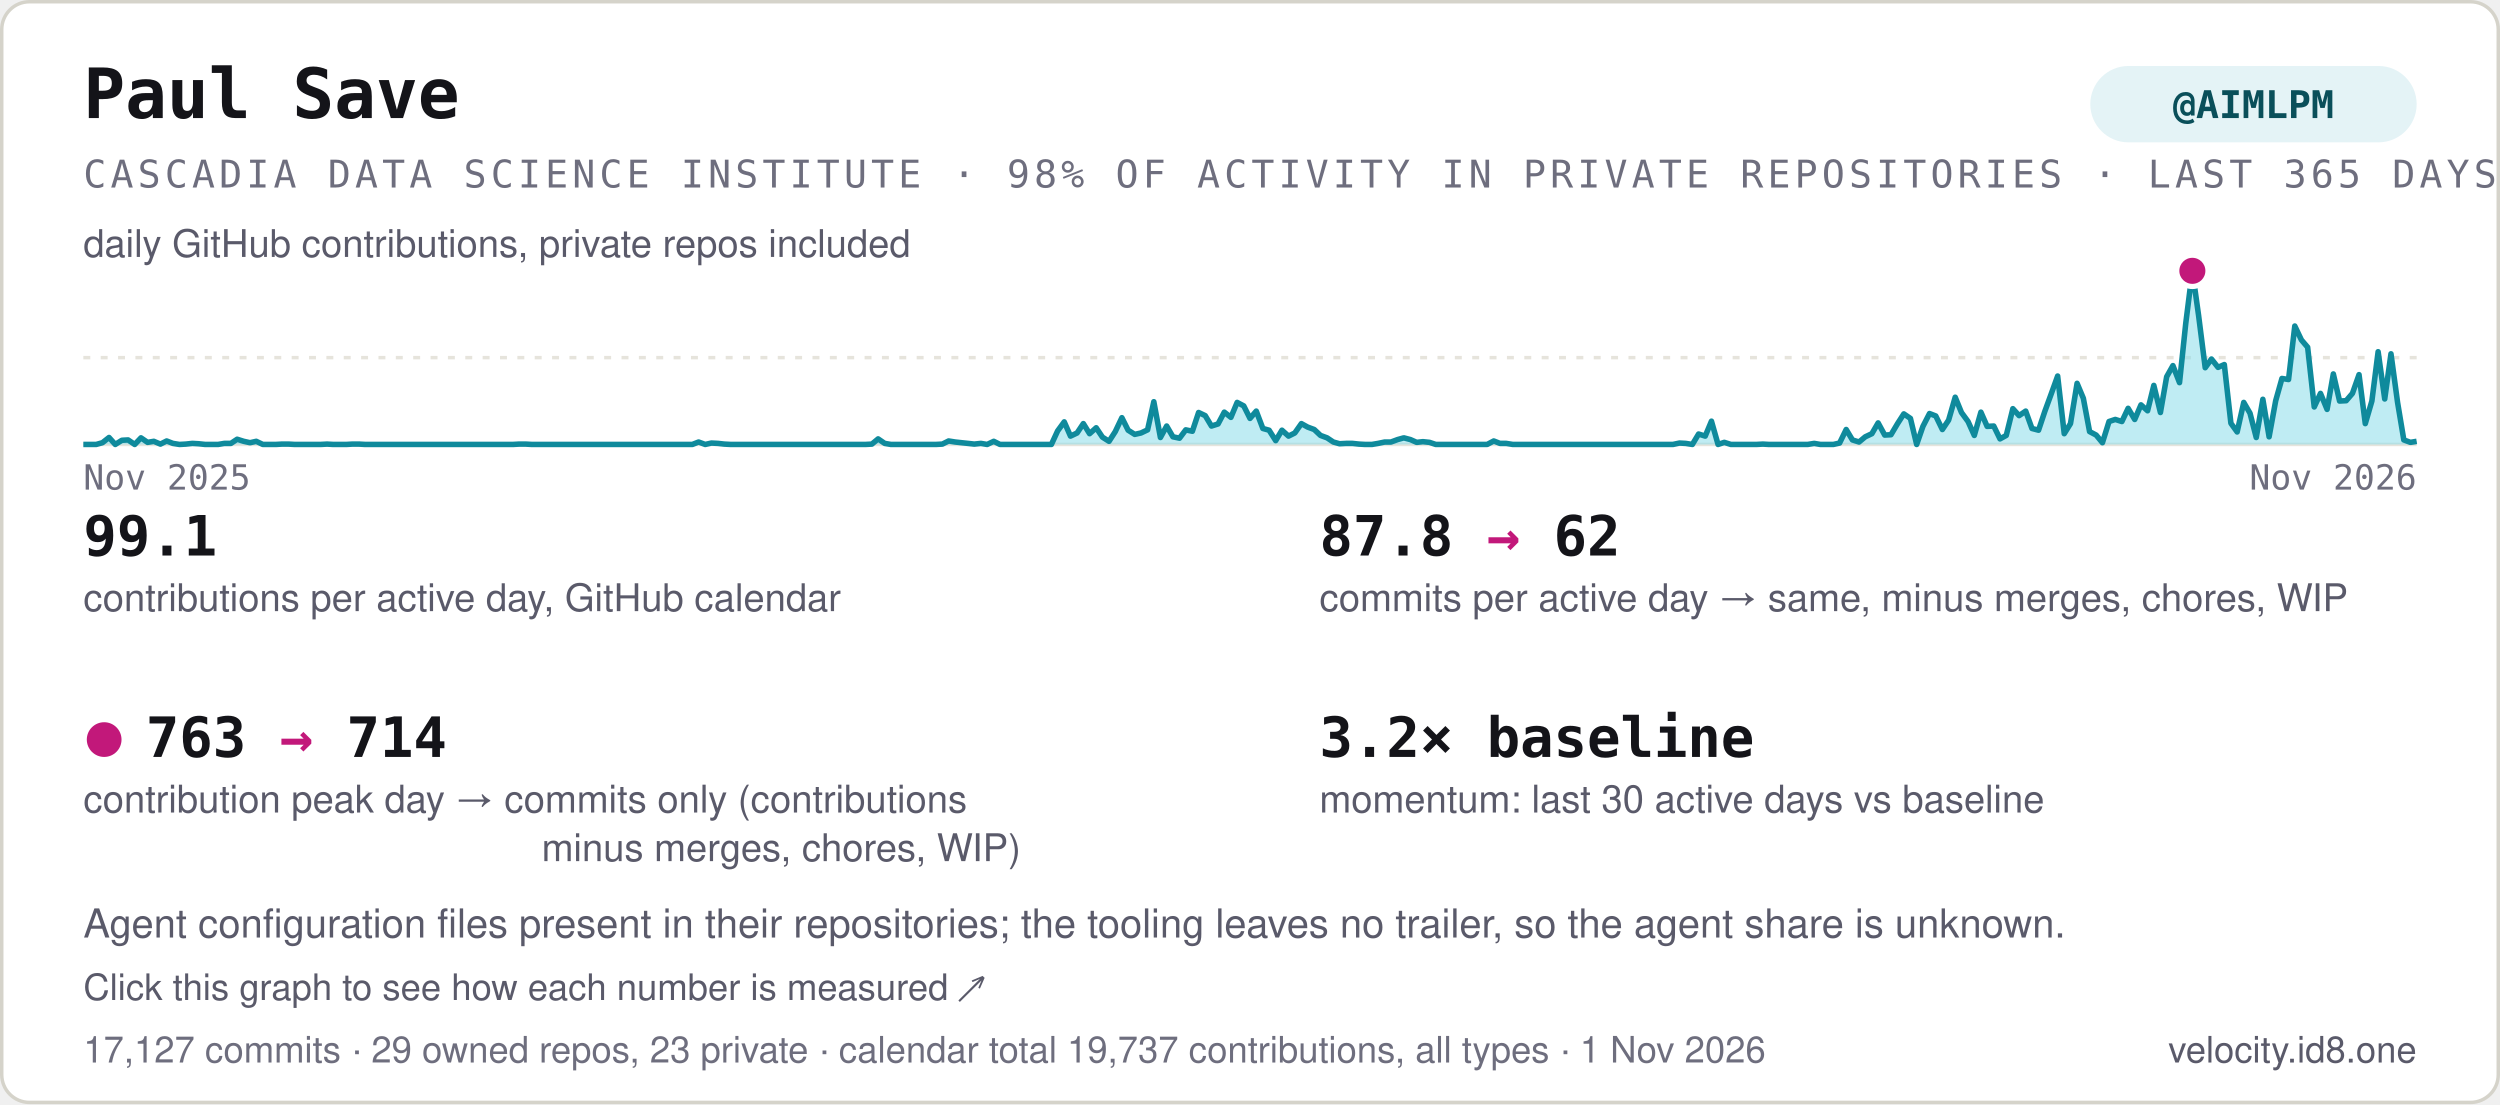
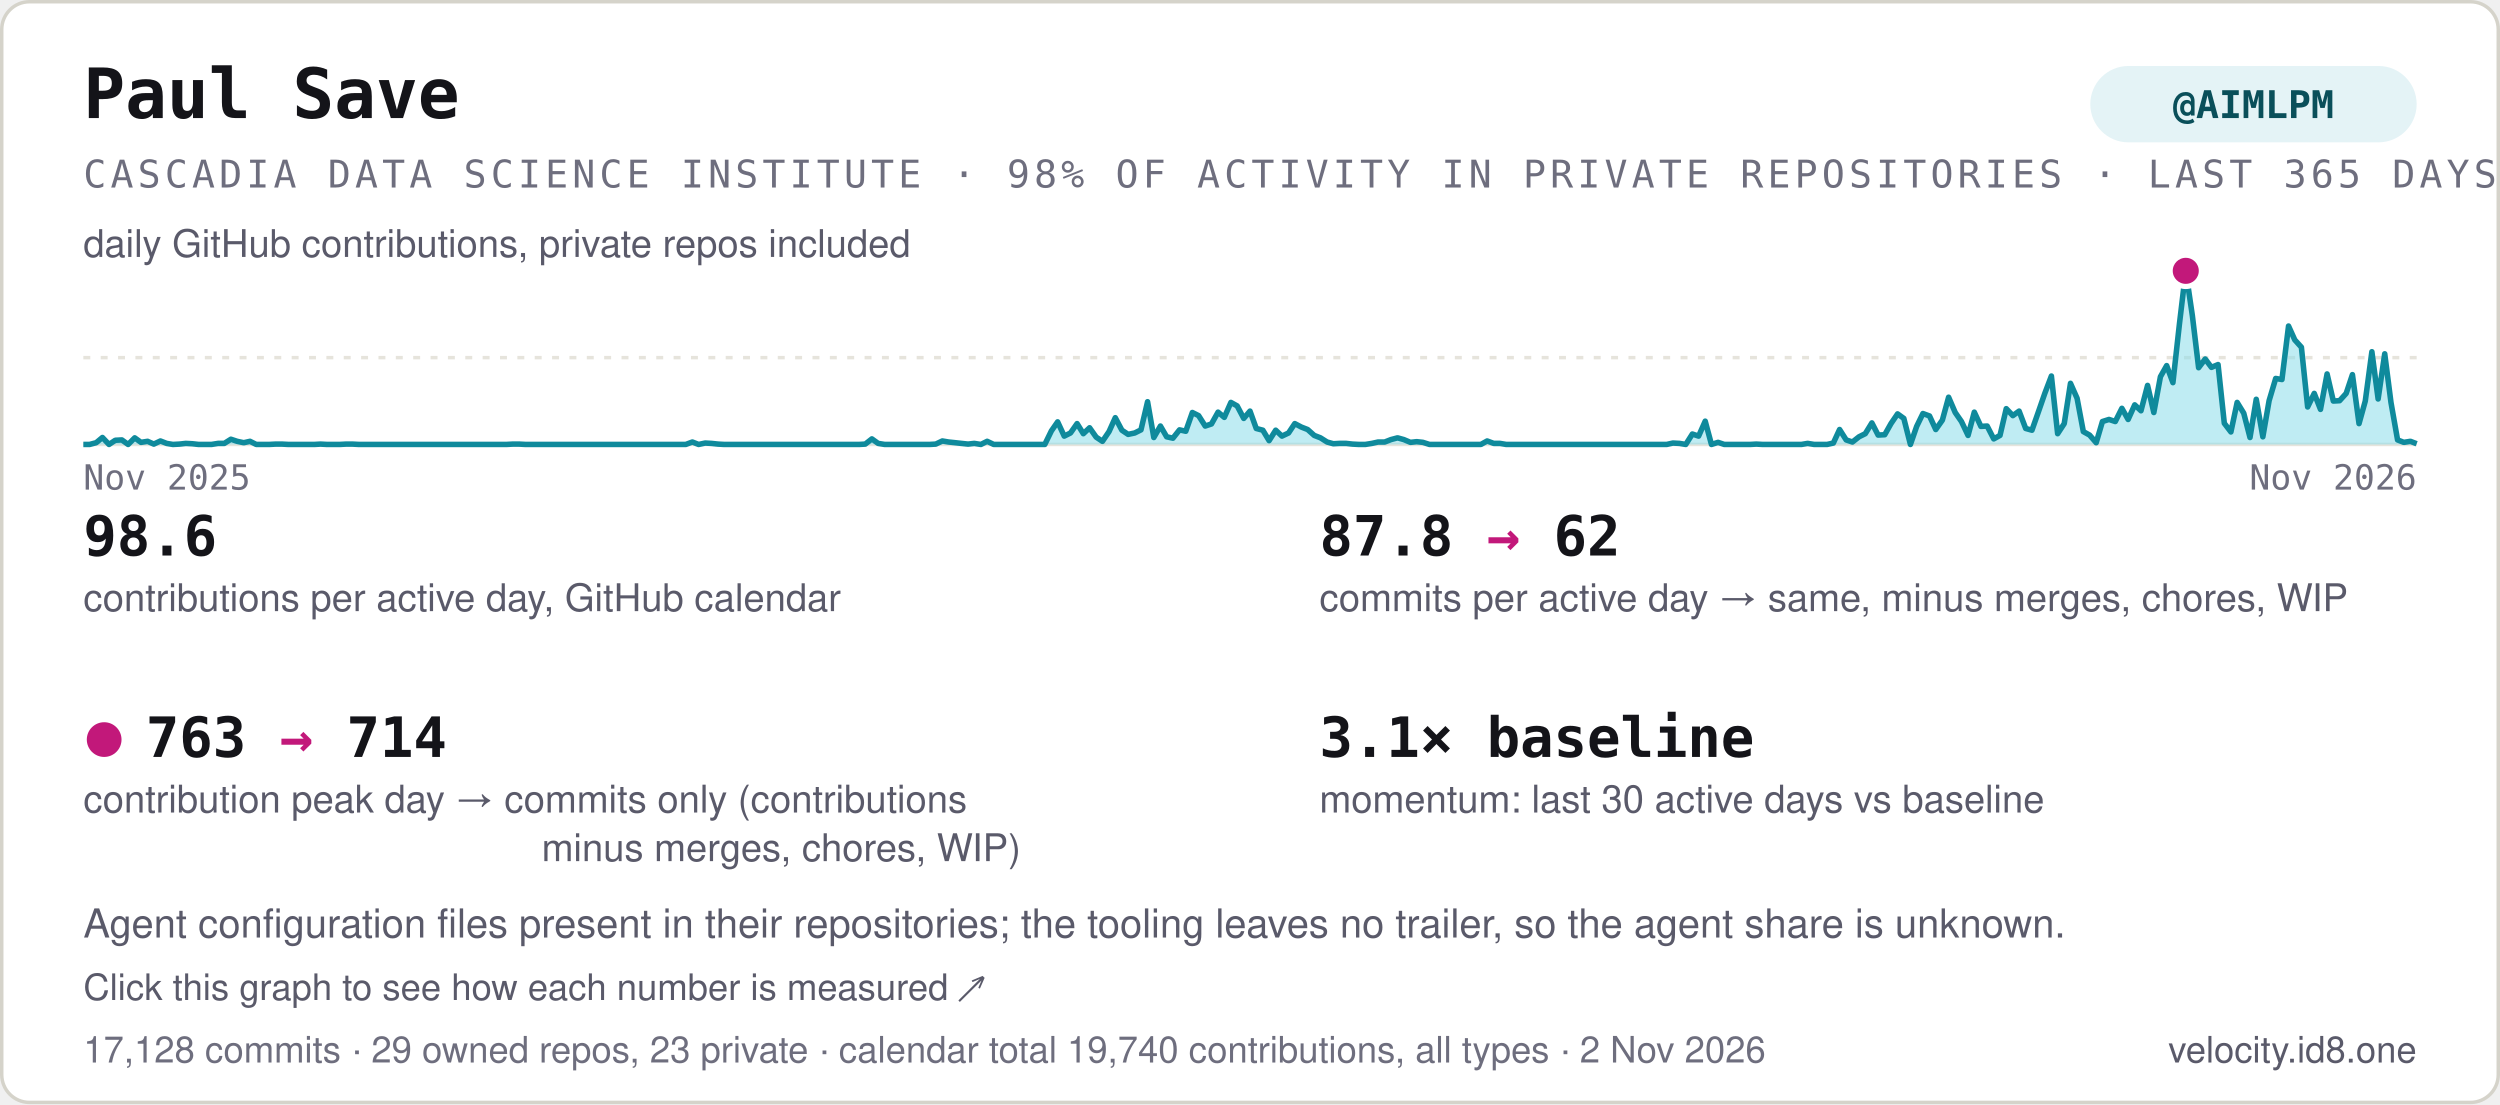
<svg xmlns="http://www.w3.org/2000/svg" width="720" height="318" viewBox="0 0 720 318" role="img" aria-label="Paul Save: Velocity Graph">
  <rect x="0.5" y="0.5" width="719" height="317" rx="8" fill="#FFFFFF" stroke="#D5D3CA" />
  <text x="24" y="34" font-family="Departure Mono, JetBrains Mono, ui-monospace, Menlo, monospace" font-size="20" font-weight="700" fill="#141419">Paul Save</text>
  <text x="24" y="54" font-family="Departure Mono, JetBrains Mono, ui-monospace, Menlo, monospace" font-size="11" letter-spacing="1.2" fill="#6E6E7E">CASCADIA DATA SCIENCE INSTITUTE · 98% OF ACTIVITY IN PRIVATE REPOSITORIES · LAST 365 DAYS</text>
  <rect x="602" y="19" width="94" height="22" rx="11" fill="#E4F3F6" />
  <text x="649" y="34" text-anchor="middle" font-family="Departure Mono, JetBrains Mono, ui-monospace, Menlo, monospace" font-size="11" font-weight="600" fill="#0A4F5A">@AIMLPM</text>
  <line x1="24" x2="696" y1="128" y2="128" stroke="#E6E4DC" />
  <line x1="24" x2="696" y1="103.0" y2="103.0" stroke="#E6E4DC" stroke-dasharray="2 3" />
-   <path d="M24.0,128.0 L25.8,128.0 L27.7,128.0 L29.5,127.5 L31.4,126.0 L33.2,128.0 L35.1,126.8 L36.9,126.7 L38.8,128.0 L40.6,126.1 L42.5,127.4 L44.3,127.1 L46.2,127.9 L48.0,127.0 L49.8,127.7 L51.7,128.0 L53.5,127.9 L55.4,127.7 L57.2,127.8 L59.1,128.0 L60.9,128.0 L62.8,128.0 L64.6,127.7 L66.5,127.7 L68.3,126.5 L70.2,127.1 L72.0,127.5 L73.8,127.1 L75.7,128.0 L77.5,128.0 L79.4,128.0 L81.2,127.9 L83.1,127.9 L84.9,128.0 L86.8,128.0 L88.6,128.0 L90.5,128.0 L92.3,128.0 L94.2,127.9 L96.0,128.0 L97.8,128.0 L99.7,128.0 L101.5,127.9 L103.4,127.9 L105.2,128.0 L107.1,128.0 L108.9,128.0 L110.8,128.0 L112.6,128.0 L114.5,128.0 L116.3,128.0 L118.2,128.0 L120.0,128.0 L121.8,128.0 L123.7,128.0 L125.5,128.0 L127.4,128.0 L129.2,128.0 L131.1,128.0 L132.9,128.0 L134.8,128.0 L136.6,128.0 L138.5,128.0 L140.3,128.0 L142.2,128.0 L144.0,128.0 L145.8,128.0 L147.7,128.0 L149.5,127.9 L151.4,127.9 L153.2,128.0 L155.1,128.0 L156.9,128.0 L158.8,128.0 L160.6,128.0 L162.5,128.0 L164.3,128.0 L166.2,128.0 L168.0,128.0 L169.8,128.0 L171.7,128.0 L173.5,128.0 L175.4,128.0 L177.2,128.0 L179.1,128.0 L180.9,128.0 L182.8,128.0 L184.6,128.0 L186.5,128.0 L188.3,128.0 L190.2,128.0 L192.0,128.0 L193.8,128.0 L195.7,128.0 L197.5,128.0 L199.4,128.0 L201.2,127.3 L203.1,128.0 L204.9,127.6 L206.8,127.7 L208.6,127.9 L210.5,128.0 L212.3,128.0 L214.2,128.0 L216.0,128.0 L217.8,128.0 L219.7,128.0 L221.5,128.0 L223.4,128.0 L225.2,128.0 L227.1,128.0 L228.9,128.0 L230.8,128.0 L232.6,128.0 L234.5,128.0 L236.3,128.0 L238.2,128.0 L240.0,128.0 L241.8,128.0 L243.7,128.0 L245.5,128.0 L247.4,128.0 L249.2,128.0 L251.1,127.9 L252.9,126.4 L254.8,127.7 L256.6,128.0 L258.5,128.0 L260.3,128.0 L262.2,128.0 L264.0,128.0 L265.8,128.0 L267.7,128.0 L269.5,128.0 L271.4,127.9 L273.2,127.0 L275.1,127.3 L276.9,127.5 L278.8,127.7 L280.6,127.9 L282.5,127.7 L284.3,128.0 L286.2,127.1 L288.0,128.0 L289.8,128.0 L291.7,128.0 L293.5,128.0 L295.4,128.0 L297.2,128.0 L299.1,128.0 L300.9,128.0 L302.8,128.0 L304.6,124.1 L306.5,121.5 L308.3,125.6 L310.2,124.7 L312.0,122.0 L313.8,124.9 L315.7,123.2 L317.5,125.9 L319.4,127.1 L321.2,124.3 L323.1,120.3 L324.9,123.9 L326.8,125.1 L328.6,124.7 L330.5,123.8 L332.3,115.7 L334.2,126.0 L336.0,122.7 L337.8,125.8 L339.7,126.2 L341.5,123.8 L343.4,124.2 L345.2,118.8 L347.1,119.7 L348.9,122.7 L350.8,122.1 L352.6,118.7 L354.5,120.2 L356.3,115.9 L358.2,116.9 L360.0,120.5 L361.8,118.4 L363.7,123.4 L365.5,123.9 L367.4,126.9 L369.2,123.9 L371.1,125.6 L372.9,124.7 L374.8,122.0 L376.6,123.0 L378.5,123.7 L380.3,125.4 L382.2,126.1 L384.0,127.3 L385.8,127.8 L387.7,127.7 L389.5,127.7 L391.4,127.9 L393.2,128.0 L395.1,128.0 L396.9,127.7 L398.8,127.3 L400.6,127.3 L402.5,126.6 L404.3,126.1 L406.2,126.6 L408.0,127.4 L409.8,127.2 L411.7,127.4 L413.5,128.0 L415.4,128.0 L417.2,128.0 L419.1,128.0 L420.9,128.0 L422.8,128.0 L424.6,128.0 L426.5,128.0 L428.3,128.0 L430.2,127.0 L432.0,127.7 L433.8,127.7 L435.7,128.0 L437.5,128.0 L439.4,128.0 L441.2,128.0 L443.1,128.0 L444.9,128.0 L446.8,128.0 L448.6,128.0 L450.5,128.0 L452.3,128.0 L454.2,128.0 L456.0,128.0 L457.8,128.0 L459.7,128.0 L461.5,128.0 L463.4,128.0 L465.2,128.0 L467.1,128.0 L468.9,128.0 L470.8,128.0 L472.6,128.0 L474.5,128.0 L476.3,128.0 L478.2,128.0 L480.0,128.0 L481.8,128.0 L483.7,127.6 L485.5,127.7 L487.4,128.0 L489.2,125.0 L491.1,125.6 L492.9,121.3 L494.8,128.0 L496.6,127.4 L498.5,128.0 L500.3,128.0 L502.2,128.0 L504.0,128.0 L505.8,128.0 L507.7,127.9 L509.5,128.0 L511.4,128.0 L513.2,128.0 L515.1,128.0 L516.9,128.0 L518.8,128.0 L520.6,128.0 L522.5,127.7 L524.3,128.0 L526.2,128.0 L528.0,128.0 L529.8,127.6 L531.7,123.7 L533.5,126.7 L535.4,127.3 L537.2,125.8 L539.1,124.9 L540.9,121.8 L542.8,125.3 L544.6,125.2 L546.5,122.0 L548.3,119.2 L550.2,120.5 L552.0,128.0 L553.8,122.8 L555.7,119.1 L557.5,119.8 L559.4,123.7 L561.2,121.0 L563.1,114.4 L564.9,118.8 L566.8,121.4 L568.6,125.4 L570.5,118.7 L572.3,122.8 L574.2,122.7 L576.0,126.4 L577.8,125.4 L579.7,117.7 L581.5,119.7 L583.4,118.4 L585.2,123.4 L587.1,123.9 L588.9,118.5 L590.8,113.3 L592.6,108.3 L594.5,124.9 L596.3,122.0 L598.2,110.4 L600.0,114.7 L601.8,124.3 L603.7,125.3 L605.5,127.5 L607.4,121.4 L609.2,120.8 L611.1,121.4 L612.9,117.6 L614.8,120.8 L616.6,116.6 L618.5,118.3 L620.3,111.0 L622.2,118.8 L624.0,108.5 L625.8,105.3 L627.7,110.2 L629.5,93.1 L631.4,78.0 L633.2,90.9 L635.1,105.9 L636.9,103.4 L638.8,105.8 L640.6,105.0 L642.5,121.9 L644.3,124.4 L646.2,115.9 L648.0,119.0 L649.8,126.0 L651.7,115.0 L653.5,125.8 L655.4,115.4 L657.2,109.0 L659.1,109.3 L660.9,93.9 L662.8,97.9 L664.6,100.0 L666.5,117.2 L668.3,113.3 L670.2,117.9 L672.0,107.7 L673.8,115.5 L675.7,115.4 L677.5,113.3 L679.4,107.9 L681.2,122.0 L683.1,115.5 L684.9,101.3 L686.8,114.9 L688.6,101.9 L690.5,115.9 L692.3,126.7 L694.2,127.4 L696.0,127.1 L696.0,128 L24,128 Z" fill="#8ADCE8" fill-opacity="0.55" />
-   <path d="M24.0,128.0 L25.8,128.0 L27.7,128.0 L29.5,127.5 L31.4,126.0 L33.2,128.0 L35.1,126.8 L36.9,126.7 L38.8,128.0 L40.6,126.1 L42.5,127.4 L44.3,127.1 L46.2,127.9 L48.0,127.0 L49.8,127.7 L51.7,128.0 L53.5,127.9 L55.4,127.7 L57.2,127.8 L59.1,128.0 L60.9,128.0 L62.8,128.0 L64.6,127.7 L66.5,127.7 L68.3,126.5 L70.2,127.1 L72.0,127.5 L73.8,127.1 L75.7,128.0 L77.5,128.0 L79.4,128.0 L81.2,127.9 L83.1,127.9 L84.9,128.0 L86.8,128.0 L88.6,128.0 L90.5,128.0 L92.3,128.0 L94.2,127.9 L96.0,128.0 L97.8,128.0 L99.7,128.0 L101.5,127.9 L103.4,127.9 L105.2,128.0 L107.1,128.0 L108.9,128.0 L110.8,128.0 L112.6,128.0 L114.5,128.0 L116.3,128.0 L118.2,128.0 L120.0,128.0 L121.8,128.0 L123.7,128.0 L125.5,128.0 L127.4,128.0 L129.2,128.0 L131.1,128.0 L132.9,128.0 L134.8,128.0 L136.6,128.0 L138.5,128.0 L140.3,128.0 L142.2,128.0 L144.0,128.0 L145.8,128.0 L147.7,128.0 L149.5,127.9 L151.4,127.9 L153.2,128.0 L155.1,128.0 L156.9,128.0 L158.8,128.0 L160.6,128.0 L162.5,128.0 L164.3,128.0 L166.2,128.0 L168.0,128.0 L169.8,128.0 L171.7,128.0 L173.5,128.0 L175.4,128.0 L177.2,128.0 L179.1,128.0 L180.9,128.0 L182.8,128.0 L184.6,128.0 L186.5,128.0 L188.3,128.0 L190.2,128.0 L192.0,128.0 L193.8,128.0 L195.7,128.0 L197.5,128.0 L199.4,128.0 L201.2,127.3 L203.1,128.0 L204.9,127.6 L206.8,127.7 L208.6,127.9 L210.5,128.0 L212.3,128.0 L214.2,128.0 L216.0,128.0 L217.8,128.0 L219.7,128.0 L221.5,128.0 L223.4,128.0 L225.2,128.0 L227.1,128.0 L228.9,128.0 L230.8,128.0 L232.6,128.0 L234.5,128.0 L236.3,128.0 L238.2,128.0 L240.0,128.0 L241.8,128.0 L243.7,128.0 L245.5,128.0 L247.4,128.0 L249.2,128.0 L251.1,127.9 L252.9,126.4 L254.8,127.7 L256.6,128.0 L258.5,128.0 L260.3,128.0 L262.2,128.0 L264.0,128.0 L265.8,128.0 L267.7,128.0 L269.5,128.0 L271.4,127.9 L273.2,127.0 L275.1,127.3 L276.9,127.5 L278.8,127.7 L280.6,127.9 L282.5,127.7 L284.3,128.0 L286.2,127.1 L288.0,128.0 L289.8,128.0 L291.7,128.0 L293.5,128.0 L295.4,128.0 L297.2,128.0 L299.1,128.0 L300.9,128.0 L302.8,128.0 L304.6,124.1 L306.5,121.5 L308.3,125.6 L310.2,124.7 L312.0,122.0 L313.8,124.9 L315.7,123.2 L317.5,125.9 L319.4,127.1 L321.2,124.3 L323.1,120.3 L324.9,123.9 L326.8,125.1 L328.6,124.7 L330.5,123.8 L332.3,115.7 L334.2,126.0 L336.0,122.7 L337.8,125.8 L339.7,126.2 L341.5,123.8 L343.4,124.2 L345.2,118.8 L347.1,119.7 L348.9,122.7 L350.8,122.1 L352.6,118.7 L354.5,120.2 L356.3,115.9 L358.2,116.9 L360.0,120.5 L361.8,118.4 L363.7,123.4 L365.5,123.9 L367.4,126.9 L369.2,123.9 L371.1,125.6 L372.9,124.7 L374.8,122.0 L376.6,123.0 L378.5,123.7 L380.3,125.4 L382.2,126.1 L384.0,127.3 L385.8,127.8 L387.7,127.7 L389.5,127.7 L391.4,127.9 L393.2,128.0 L395.1,128.0 L396.9,127.7 L398.8,127.3 L400.6,127.3 L402.5,126.6 L404.3,126.1 L406.2,126.6 L408.0,127.4 L409.8,127.2 L411.7,127.4 L413.5,128.0 L415.4,128.0 L417.2,128.0 L419.1,128.0 L420.9,128.0 L422.8,128.0 L424.6,128.0 L426.5,128.0 L428.3,128.0 L430.2,127.0 L432.0,127.7 L433.8,127.7 L435.7,128.0 L437.5,128.0 L439.4,128.0 L441.2,128.0 L443.1,128.0 L444.9,128.0 L446.8,128.0 L448.6,128.0 L450.5,128.0 L452.3,128.0 L454.2,128.0 L456.0,128.0 L457.8,128.0 L459.7,128.0 L461.5,128.0 L463.4,128.0 L465.2,128.0 L467.1,128.0 L468.9,128.0 L470.8,128.0 L472.6,128.0 L474.5,128.0 L476.3,128.0 L478.2,128.0 L480.0,128.0 L481.8,128.0 L483.7,127.6 L485.5,127.7 L487.4,128.0 L489.2,125.0 L491.1,125.6 L492.9,121.3 L494.8,128.0 L496.6,127.4 L498.5,128.0 L500.3,128.0 L502.2,128.0 L504.0,128.0 L505.8,128.0 L507.7,127.9 L509.5,128.0 L511.4,128.0 L513.2,128.0 L515.1,128.0 L516.9,128.0 L518.8,128.0 L520.6,128.0 L522.5,127.7 L524.3,128.0 L526.2,128.0 L528.0,128.0 L529.8,127.6 L531.7,123.7 L533.5,126.7 L535.4,127.3 L537.2,125.8 L539.1,124.9 L540.9,121.8 L542.8,125.3 L544.6,125.2 L546.5,122.0 L548.3,119.2 L550.2,120.5 L552.0,128.0 L553.8,122.8 L555.7,119.1 L557.5,119.8 L559.4,123.7 L561.2,121.0 L563.1,114.4 L564.9,118.8 L566.8,121.4 L568.6,125.4 L570.5,118.7 L572.3,122.8 L574.2,122.7 L576.0,126.4 L577.8,125.4 L579.7,117.7 L581.5,119.7 L583.4,118.4 L585.2,123.4 L587.1,123.9 L588.9,118.5 L590.8,113.3 L592.6,108.3 L594.5,124.9 L596.3,122.0 L598.2,110.4 L600.0,114.7 L601.8,124.3 L603.7,125.3 L605.5,127.5 L607.4,121.4 L609.2,120.8 L611.1,121.4 L612.9,117.6 L614.8,120.8 L616.6,116.6 L618.5,118.3 L620.3,111.0 L622.2,118.8 L624.0,108.5 L625.8,105.3 L627.7,110.2 L629.5,93.1 L631.4,78.0 L633.2,90.9 L635.1,105.9 L636.9,103.4 L638.8,105.8 L640.6,105.0 L642.5,121.9 L644.3,124.4 L646.2,115.9 L648.0,119.0 L649.8,126.0 L651.7,115.0 L653.5,125.8 L655.4,115.4 L657.2,109.0 L659.1,109.3 L660.9,93.9 L662.8,97.9 L664.6,100.0 L666.5,117.2 L668.3,113.3 L670.2,117.9 L672.0,107.7 L673.8,115.5 L675.7,115.4 L677.5,113.3 L679.4,107.9 L681.2,122.0 L683.1,115.5 L684.9,101.3 L686.8,114.9 L688.6,101.9 L690.5,115.9 L692.3,126.7 L694.2,127.4 L696.0,127.1" fill="none" stroke="#0F8A9C" stroke-width="1.6" stroke-linejoin="round" />
-   <circle cx="631.4" cy="78.0" r="4.5" fill="#C2187A" stroke="#FFFFFF" stroke-width="1.5" />
+   <path d="M24.0,128.0 L25.8,128.0 L27.7,127.5 L29.5,126.0 L31.4,128.0 L33.2,126.8 L35.1,126.7 L36.9,128.0 L38.8,126.1 L40.6,127.4 L42.5,127.1 L44.3,127.9 L46.2,127.0 L48.0,127.7 L49.8,128.0 L51.7,127.9 L53.5,127.7 L55.4,127.8 L57.2,128.0 L59.1,128.0 L60.9,128.0 L62.8,127.7 L64.6,127.7 L66.5,126.5 L68.3,127.1 L70.2,127.5 L72.0,127.1 L73.8,128.0 L75.7,128.0 L77.5,128.0 L79.4,127.9 L81.2,127.9 L83.1,128.0 L84.9,128.0 L86.8,128.0 L88.6,128.0 L90.5,128.0 L92.3,127.9 L94.2,128.0 L96.0,128.0 L97.8,128.0 L99.7,127.9 L101.5,127.9 L103.4,128.0 L105.2,128.0 L107.1,128.0 L108.9,128.0 L110.8,128.0 L112.6,128.0 L114.5,128.0 L116.3,128.0 L118.2,128.0 L120.0,128.0 L121.8,128.0 L123.7,128.0 L125.5,128.0 L127.4,128.0 L129.2,128.0 L131.1,128.0 L132.9,128.0 L134.8,128.0 L136.6,128.0 L138.5,128.0 L140.3,128.0 L142.2,128.0 L144.0,128.0 L145.8,128.0 L147.7,127.9 L149.5,127.9 L151.4,128.0 L153.2,128.0 L155.1,128.0 L156.9,128.0 L158.8,128.0 L160.6,128.0 L162.5,128.0 L164.3,128.0 L166.2,128.0 L168.0,128.0 L169.8,128.0 L171.7,128.0 L173.5,128.0 L175.4,128.0 L177.2,128.0 L179.1,128.0 L180.9,128.0 L182.8,128.0 L184.6,128.0 L186.5,128.0 L188.3,128.0 L190.2,128.0 L192.0,128.0 L193.8,128.0 L195.7,128.0 L197.5,128.0 L199.4,127.3 L201.2,128.0 L203.1,127.6 L204.9,127.7 L206.8,127.9 L208.6,128.0 L210.5,128.0 L212.3,128.0 L214.2,128.0 L216.0,128.0 L217.8,128.0 L219.7,128.0 L221.5,128.0 L223.4,128.0 L225.2,128.0 L227.1,128.0 L228.9,128.0 L230.8,128.0 L232.6,128.0 L234.5,128.0 L236.3,128.0 L238.2,128.0 L240.0,128.0 L241.8,128.0 L243.7,128.0 L245.5,128.0 L247.4,128.0 L249.2,127.9 L251.1,126.4 L252.9,127.7 L254.8,128.0 L256.6,128.0 L258.5,128.0 L260.3,128.0 L262.2,128.0 L264.0,128.0 L265.8,128.0 L267.7,128.0 L269.5,127.9 L271.4,127.0 L273.2,127.3 L275.1,127.5 L276.9,127.7 L278.8,127.9 L280.6,127.7 L282.5,128.0 L284.3,127.1 L286.2,128.0 L288.0,128.0 L289.8,128.0 L291.7,128.0 L293.5,128.0 L295.4,128.0 L297.2,128.0 L299.1,128.0 L300.9,128.0 L302.8,124.1 L304.6,121.5 L306.5,125.6 L308.3,124.7 L310.2,122.0 L312.0,124.9 L313.8,123.2 L315.7,125.9 L317.5,127.1 L319.4,124.3 L321.2,120.3 L323.1,123.9 L324.9,125.1 L326.8,124.7 L328.6,123.8 L330.5,115.7 L332.3,126.0 L334.2,122.7 L336.0,125.8 L337.8,126.2 L339.7,123.8 L341.5,124.2 L343.4,118.8 L345.2,119.7 L347.1,122.7 L348.9,122.1 L350.8,118.7 L352.6,120.2 L354.5,115.9 L356.3,116.9 L358.2,120.5 L360.0,118.4 L361.8,123.4 L363.7,123.9 L365.5,126.9 L367.4,123.9 L369.2,125.6 L371.1,124.7 L372.9,122.0 L374.8,123.0 L376.6,123.7 L378.5,125.4 L380.3,126.1 L382.2,127.3 L384.0,127.8 L385.8,127.7 L387.7,127.7 L389.5,127.9 L391.4,128.0 L393.2,128.0 L395.1,127.7 L396.9,127.3 L398.8,127.3 L400.6,126.6 L402.5,126.1 L404.3,126.6 L406.2,127.4 L408.0,127.2 L409.8,127.4 L411.7,128.0 L413.5,128.0 L415.4,128.0 L417.2,128.0 L419.1,128.0 L420.9,128.0 L422.8,128.0 L424.6,128.0 L426.5,128.0 L428.3,127.0 L430.2,127.7 L432.0,127.7 L433.8,128.0 L435.7,128.0 L437.5,128.0 L439.4,128.0 L441.2,128.0 L443.1,128.0 L444.9,128.0 L446.8,128.0 L448.6,128.0 L450.5,128.0 L452.3,128.0 L454.2,128.0 L456.0,128.0 L457.8,128.0 L459.7,128.0 L461.5,128.0 L463.4,128.0 L465.2,128.0 L467.1,128.0 L468.9,128.0 L470.8,128.0 L472.6,128.0 L474.5,128.0 L476.3,128.0 L478.2,128.0 L480.0,128.0 L481.8,127.6 L483.7,127.7 L485.5,128.0 L487.4,125.0 L489.2,125.6 L491.1,121.3 L492.9,128.0 L494.8,127.4 L496.6,128.0 L498.5,128.0 L500.3,128.0 L502.2,128.0 L504.0,128.0 L505.8,127.9 L507.7,128.0 L509.5,128.0 L511.4,128.0 L513.2,128.0 L515.1,128.0 L516.9,128.0 L518.8,128.0 L520.6,127.7 L522.5,128.0 L524.3,128.0 L526.2,128.0 L528.0,127.6 L529.8,123.7 L531.7,126.7 L533.5,127.3 L535.4,125.8 L537.2,124.9 L539.1,121.8 L540.9,125.3 L542.8,125.2 L544.6,122.0 L546.5,119.2 L548.3,120.5 L550.2,128.0 L552.0,122.8 L553.8,119.1 L555.7,119.8 L557.5,123.7 L559.4,121.0 L561.2,114.4 L563.1,118.8 L564.9,121.4 L566.8,125.4 L568.6,118.7 L570.5,122.8 L572.3,122.7 L574.2,126.4 L576.0,125.4 L577.8,117.7 L579.7,119.7 L581.5,118.4 L583.4,123.4 L585.2,123.9 L587.1,118.5 L588.9,113.3 L590.8,108.3 L592.6,124.9 L594.5,122.0 L596.3,110.4 L598.2,114.7 L600.0,124.3 L601.8,125.3 L603.7,127.5 L605.5,121.4 L607.4,120.8 L609.2,121.4 L611.1,117.6 L612.9,120.8 L614.8,116.6 L616.6,118.3 L618.5,111.0 L620.3,118.8 L622.2,108.5 L624.0,105.3 L625.8,110.2 L627.7,93.1 L629.5,78.0 L631.4,90.9 L633.2,105.9 L635.1,103.4 L636.9,105.8 L638.8,105.0 L640.6,121.9 L642.5,124.4 L644.3,115.9 L646.2,119.0 L648.0,126.0 L649.8,115.0 L651.7,125.8 L653.5,115.4 L655.4,109.0 L657.2,109.3 L659.1,93.9 L660.9,97.9 L662.8,100.0 L664.6,117.2 L666.5,113.3 L668.3,117.9 L670.2,107.7 L672.0,115.5 L673.8,115.4 L675.7,113.3 L677.5,107.9 L679.4,122.0 L681.2,115.5 L683.1,101.3 L684.9,114.9 L686.8,101.9 L688.6,115.9 L690.5,126.7 L692.3,127.4 L694.2,127.1 L696.0,127.8 L696.0,128 L24,128 Z" fill="#8ADCE8" fill-opacity="0.55" />
+   <path d="M24.0,128.0 L25.8,128.0 L27.7,127.5 L29.5,126.0 L31.4,128.0 L33.2,126.8 L35.1,126.7 L36.9,128.0 L38.8,126.1 L40.6,127.4 L42.5,127.1 L44.3,127.9 L46.2,127.0 L48.0,127.7 L49.8,128.0 L51.7,127.9 L53.5,127.7 L55.4,127.8 L57.2,128.0 L59.1,128.0 L60.9,128.0 L62.8,127.7 L64.6,127.7 L66.5,126.5 L68.3,127.1 L70.2,127.5 L72.0,127.1 L73.8,128.0 L75.7,128.0 L77.5,128.0 L79.4,127.9 L81.2,127.9 L83.1,128.0 L84.9,128.0 L86.8,128.0 L88.6,128.0 L90.5,128.0 L92.3,127.9 L94.2,128.0 L96.0,128.0 L97.8,128.0 L99.7,127.9 L101.5,127.9 L103.4,128.0 L105.2,128.0 L107.1,128.0 L108.9,128.0 L110.8,128.0 L112.6,128.0 L114.5,128.0 L116.3,128.0 L118.2,128.0 L120.0,128.0 L121.8,128.0 L123.7,128.0 L125.5,128.0 L127.4,128.0 L129.2,128.0 L131.1,128.0 L132.9,128.0 L134.8,128.0 L136.6,128.0 L138.5,128.0 L140.3,128.0 L142.2,128.0 L144.0,128.0 L145.8,128.0 L147.7,127.9 L149.5,127.9 L151.4,128.0 L153.2,128.0 L155.1,128.0 L156.9,128.0 L158.8,128.0 L160.6,128.0 L162.5,128.0 L164.3,128.0 L166.2,128.0 L168.0,128.0 L169.8,128.0 L171.7,128.0 L173.5,128.0 L175.4,128.0 L177.2,128.0 L179.1,128.0 L180.9,128.0 L182.8,128.0 L184.6,128.0 L186.5,128.0 L188.3,128.0 L190.2,128.0 L192.0,128.0 L193.8,128.0 L195.7,128.0 L197.5,128.0 L199.4,127.3 L201.2,128.0 L203.1,127.6 L204.9,127.7 L206.8,127.9 L208.6,128.0 L210.5,128.0 L212.3,128.0 L214.2,128.0 L216.0,128.0 L217.8,128.0 L219.7,128.0 L221.5,128.0 L223.4,128.0 L225.2,128.0 L227.1,128.0 L228.9,128.0 L230.8,128.0 L232.6,128.0 L234.5,128.0 L236.3,128.0 L238.2,128.0 L240.0,128.0 L241.8,128.0 L243.7,128.0 L245.5,128.0 L247.4,128.0 L249.2,127.9 L251.1,126.4 L252.9,127.7 L254.8,128.0 L256.6,128.0 L258.5,128.0 L260.3,128.0 L262.2,128.0 L264.0,128.0 L265.8,128.0 L267.7,128.0 L269.5,127.9 L271.4,127.0 L273.2,127.3 L275.1,127.5 L276.9,127.7 L278.8,127.9 L280.6,127.7 L282.5,128.0 L284.3,127.1 L286.2,128.0 L288.0,128.0 L289.8,128.0 L291.7,128.0 L293.5,128.0 L295.4,128.0 L297.2,128.0 L299.1,128.0 L300.9,128.0 L302.8,124.1 L304.6,121.5 L306.5,125.6 L308.3,124.7 L310.2,122.0 L312.0,124.9 L313.8,123.2 L315.7,125.9 L317.5,127.1 L319.4,124.3 L321.2,120.3 L323.1,123.9 L324.9,125.1 L326.8,124.7 L328.6,123.8 L330.5,115.7 L332.3,126.0 L334.2,122.7 L336.0,125.8 L337.8,126.2 L339.7,123.8 L341.5,124.2 L343.4,118.8 L345.2,119.7 L347.1,122.7 L348.9,122.1 L350.8,118.7 L352.6,120.2 L354.5,115.9 L356.3,116.9 L358.2,120.5 L360.0,118.4 L361.8,123.4 L363.7,123.9 L365.5,126.9 L367.4,123.9 L369.2,125.6 L371.1,124.7 L372.9,122.0 L374.8,123.0 L376.6,123.7 L378.5,125.4 L380.3,126.1 L382.2,127.3 L384.0,127.8 L385.8,127.7 L387.7,127.7 L389.5,127.9 L391.4,128.0 L393.2,128.0 L395.1,127.7 L396.9,127.3 L398.8,127.3 L400.6,126.6 L402.5,126.1 L404.3,126.6 L406.2,127.4 L408.0,127.2 L409.8,127.4 L411.7,128.0 L413.5,128.0 L415.4,128.0 L417.2,128.0 L419.1,128.0 L420.9,128.0 L422.8,128.0 L424.6,128.0 L426.5,128.0 L428.3,127.0 L430.2,127.7 L432.0,127.7 L433.8,128.0 L435.7,128.0 L437.5,128.0 L439.4,128.0 L441.2,128.0 L443.1,128.0 L444.9,128.0 L446.8,128.0 L448.6,128.0 L450.5,128.0 L452.3,128.0 L454.2,128.0 L456.0,128.0 L457.8,128.0 L459.7,128.0 L461.5,128.0 L463.4,128.0 L465.2,128.0 L467.1,128.0 L468.9,128.0 L470.8,128.0 L472.6,128.0 L474.5,128.0 L476.3,128.0 L478.2,128.0 L480.0,128.0 L481.8,127.6 L483.7,127.7 L485.5,128.0 L487.4,125.0 L489.2,125.6 L491.1,121.3 L492.9,128.0 L494.8,127.4 L496.6,128.0 L498.5,128.0 L500.3,128.0 L502.2,128.0 L504.0,128.0 L505.8,127.9 L507.7,128.0 L509.5,128.0 L511.4,128.0 L513.2,128.0 L515.1,128.0 L516.9,128.0 L518.8,128.0 L520.6,127.7 L522.5,128.0 L524.3,128.0 L526.2,128.0 L528.0,127.6 L529.8,123.7 L531.7,126.7 L533.5,127.3 L535.4,125.8 L537.2,124.9 L539.1,121.8 L540.9,125.3 L542.8,125.2 L544.6,122.0 L546.5,119.2 L548.3,120.5 L550.2,128.0 L552.0,122.8 L553.8,119.1 L555.7,119.8 L557.5,123.7 L559.4,121.0 L561.2,114.4 L563.1,118.8 L564.9,121.4 L566.8,125.4 L568.6,118.7 L570.5,122.8 L572.3,122.7 L574.2,126.4 L576.0,125.4 L577.8,117.7 L579.7,119.7 L581.5,118.4 L583.4,123.4 L585.2,123.9 L587.1,118.5 L588.9,113.3 L590.8,108.3 L592.6,124.9 L594.5,122.0 L596.3,110.4 L598.2,114.7 L600.0,124.3 L601.8,125.3 L603.7,127.5 L605.5,121.4 L607.4,120.8 L609.2,121.4 L611.1,117.6 L612.9,120.8 L614.8,116.6 L616.6,118.3 L618.5,111.0 L620.3,118.8 L622.2,108.5 L624.0,105.3 L625.8,110.2 L627.7,93.1 L629.5,78.0 L631.4,90.9 L633.2,105.9 L635.1,103.4 L636.9,105.8 L638.8,105.0 L640.6,121.9 L642.5,124.4 L644.3,115.9 L646.2,119.0 L648.0,126.0 L649.8,115.0 L651.7,125.8 L653.5,115.4 L655.4,109.0 L657.2,109.3 L659.1,93.9 L660.9,97.9 L662.8,100.0 L664.6,117.2 L666.5,113.3 L668.3,117.9 L670.2,107.7 L672.0,115.5 L673.8,115.4 L675.7,113.3 L677.5,107.9 L679.4,122.0 L681.2,115.5 L683.1,101.3 L684.9,114.9 L686.8,101.9 L688.6,115.9 L690.5,126.7 L692.3,127.4 L694.2,127.1 L696.0,127.8" fill="none" stroke="#0F8A9C" stroke-width="1.6" stroke-linejoin="round" />
+   <circle cx="629.5" cy="78.0" r="4.5" fill="#C2187A" stroke="#FFFFFF" stroke-width="1.5" />
  <text x="24" y="141" font-family="Departure Mono, JetBrains Mono, ui-monospace, Menlo, monospace" font-size="10" fill="#6E6E7E">Nov 2025</text>
  <text x="696" y="141" text-anchor="end" font-family="Departure Mono, JetBrains Mono, ui-monospace, Menlo, monospace" font-size="10" fill="#6E6E7E">Nov 2026</text>
  <text x="24" y="74" font-family="-apple-system, BlinkMacSystemFont, 'Segoe UI', Helvetica, Arial, sans-serif" font-size="11" fill="#5A5A6A">daily GitHub contributions, private repos included</text>
-   <text x="24" y="160" font-family="Departure Mono, JetBrains Mono, ui-monospace, Menlo, monospace" font-size="16" font-weight="600" fill="#141419">99.1</text>
+   <text x="24" y="160" font-family="Departure Mono, JetBrains Mono, ui-monospace, Menlo, monospace" font-size="16" font-weight="600" fill="#141419">98.6</text>
  <text x="24" y="176" font-family="-apple-system, BlinkMacSystemFont, 'Segoe UI', Helvetica, Arial, sans-serif" font-size="11" fill="#5A5A6A">contributions per active day, GitHub calendar</text>
  <text x="380" y="160" font-family="Departure Mono, JetBrains Mono, ui-monospace, Menlo, monospace" font-size="16" font-weight="600" fill="#141419">87.8 <tspan fill="#C2187A">→</tspan> 62</text>
  <text x="380" y="176" font-family="-apple-system, BlinkMacSystemFont, 'Segoe UI', Helvetica, Arial, sans-serif" font-size="11" fill="#5A5A6A">commits per active day → same, minus merges, chores, WIP</text>
  <circle cx="30" cy="213" r="5" fill="#C2187A" />
  <text x="42" y="218" font-family="Departure Mono, JetBrains Mono, ui-monospace, Menlo, monospace" font-size="16" font-weight="600" fill="#141419">763 <tspan fill="#C2187A">→</tspan> 714</text>
  <text x="24" y="234" font-family="-apple-system, BlinkMacSystemFont, 'Segoe UI', Helvetica, Arial, sans-serif" font-size="11" fill="#5A5A6A">contribution peak day → commits only (contributions</text>
  <text x="156" y="248" font-family="-apple-system, BlinkMacSystemFont, 'Segoe UI', Helvetica, Arial, sans-serif" font-size="11" fill="#5A5A6A">minus merges, chores, WIP)</text>
-   <text x="380" y="218" font-family="Departure Mono, JetBrains Mono, ui-monospace, Menlo, monospace" font-size="16" font-weight="600" fill="#141419">3.2× baseline</text>
+   <text x="380" y="218" font-family="Departure Mono, JetBrains Mono, ui-monospace, Menlo, monospace" font-size="16" font-weight="600" fill="#141419">3.1× baseline</text>
  <text x="380" y="234" font-family="-apple-system, BlinkMacSystemFont, 'Segoe UI', Helvetica, Arial, sans-serif" font-size="11" fill="#5A5A6A">momentum: last 30 active days vs baseline</text>
  <text x="24" y="270" font-family="-apple-system, BlinkMacSystemFont, 'Segoe UI', Helvetica, Arial, sans-serif" font-size="11.5" fill="#5A5A6A">Agent configuration files present in their repositories; the tooling leaves no trailer, so the agent share is unknown.</text>
  <text x="24" y="288" font-family="-apple-system, BlinkMacSystemFont, 'Segoe UI', Helvetica, Arial, sans-serif" font-size="10.5" fill="#5A5A6A">Click this graph to see how each number is measured ↗</text>
-   <text x="24" y="306" font-family="-apple-system, BlinkMacSystemFont, 'Segoe UI', Helvetica, Arial, sans-serif" font-size="10.5" fill="#6E6E7E">17,127 commits · 29 owned repos, 23 private · calendar total 19,737 contributions, all types · 1 Nov 2026</text>
+   <text x="24" y="306" font-family="-apple-system, BlinkMacSystemFont, 'Segoe UI', Helvetica, Arial, sans-serif" font-size="10.5" fill="#6E6E7E">17,128 commits · 29 owned repos, 23 private · calendar total 19,740 contributions, all types · 2 Nov 2026</text>
  <text x="696" y="306" text-anchor="end" font-family="-apple-system, BlinkMacSystemFont, 'Segoe UI', Helvetica, Arial, sans-serif" font-size="10.5" fill="#5A5A6A">velocity.id8.one</text>
</svg>
